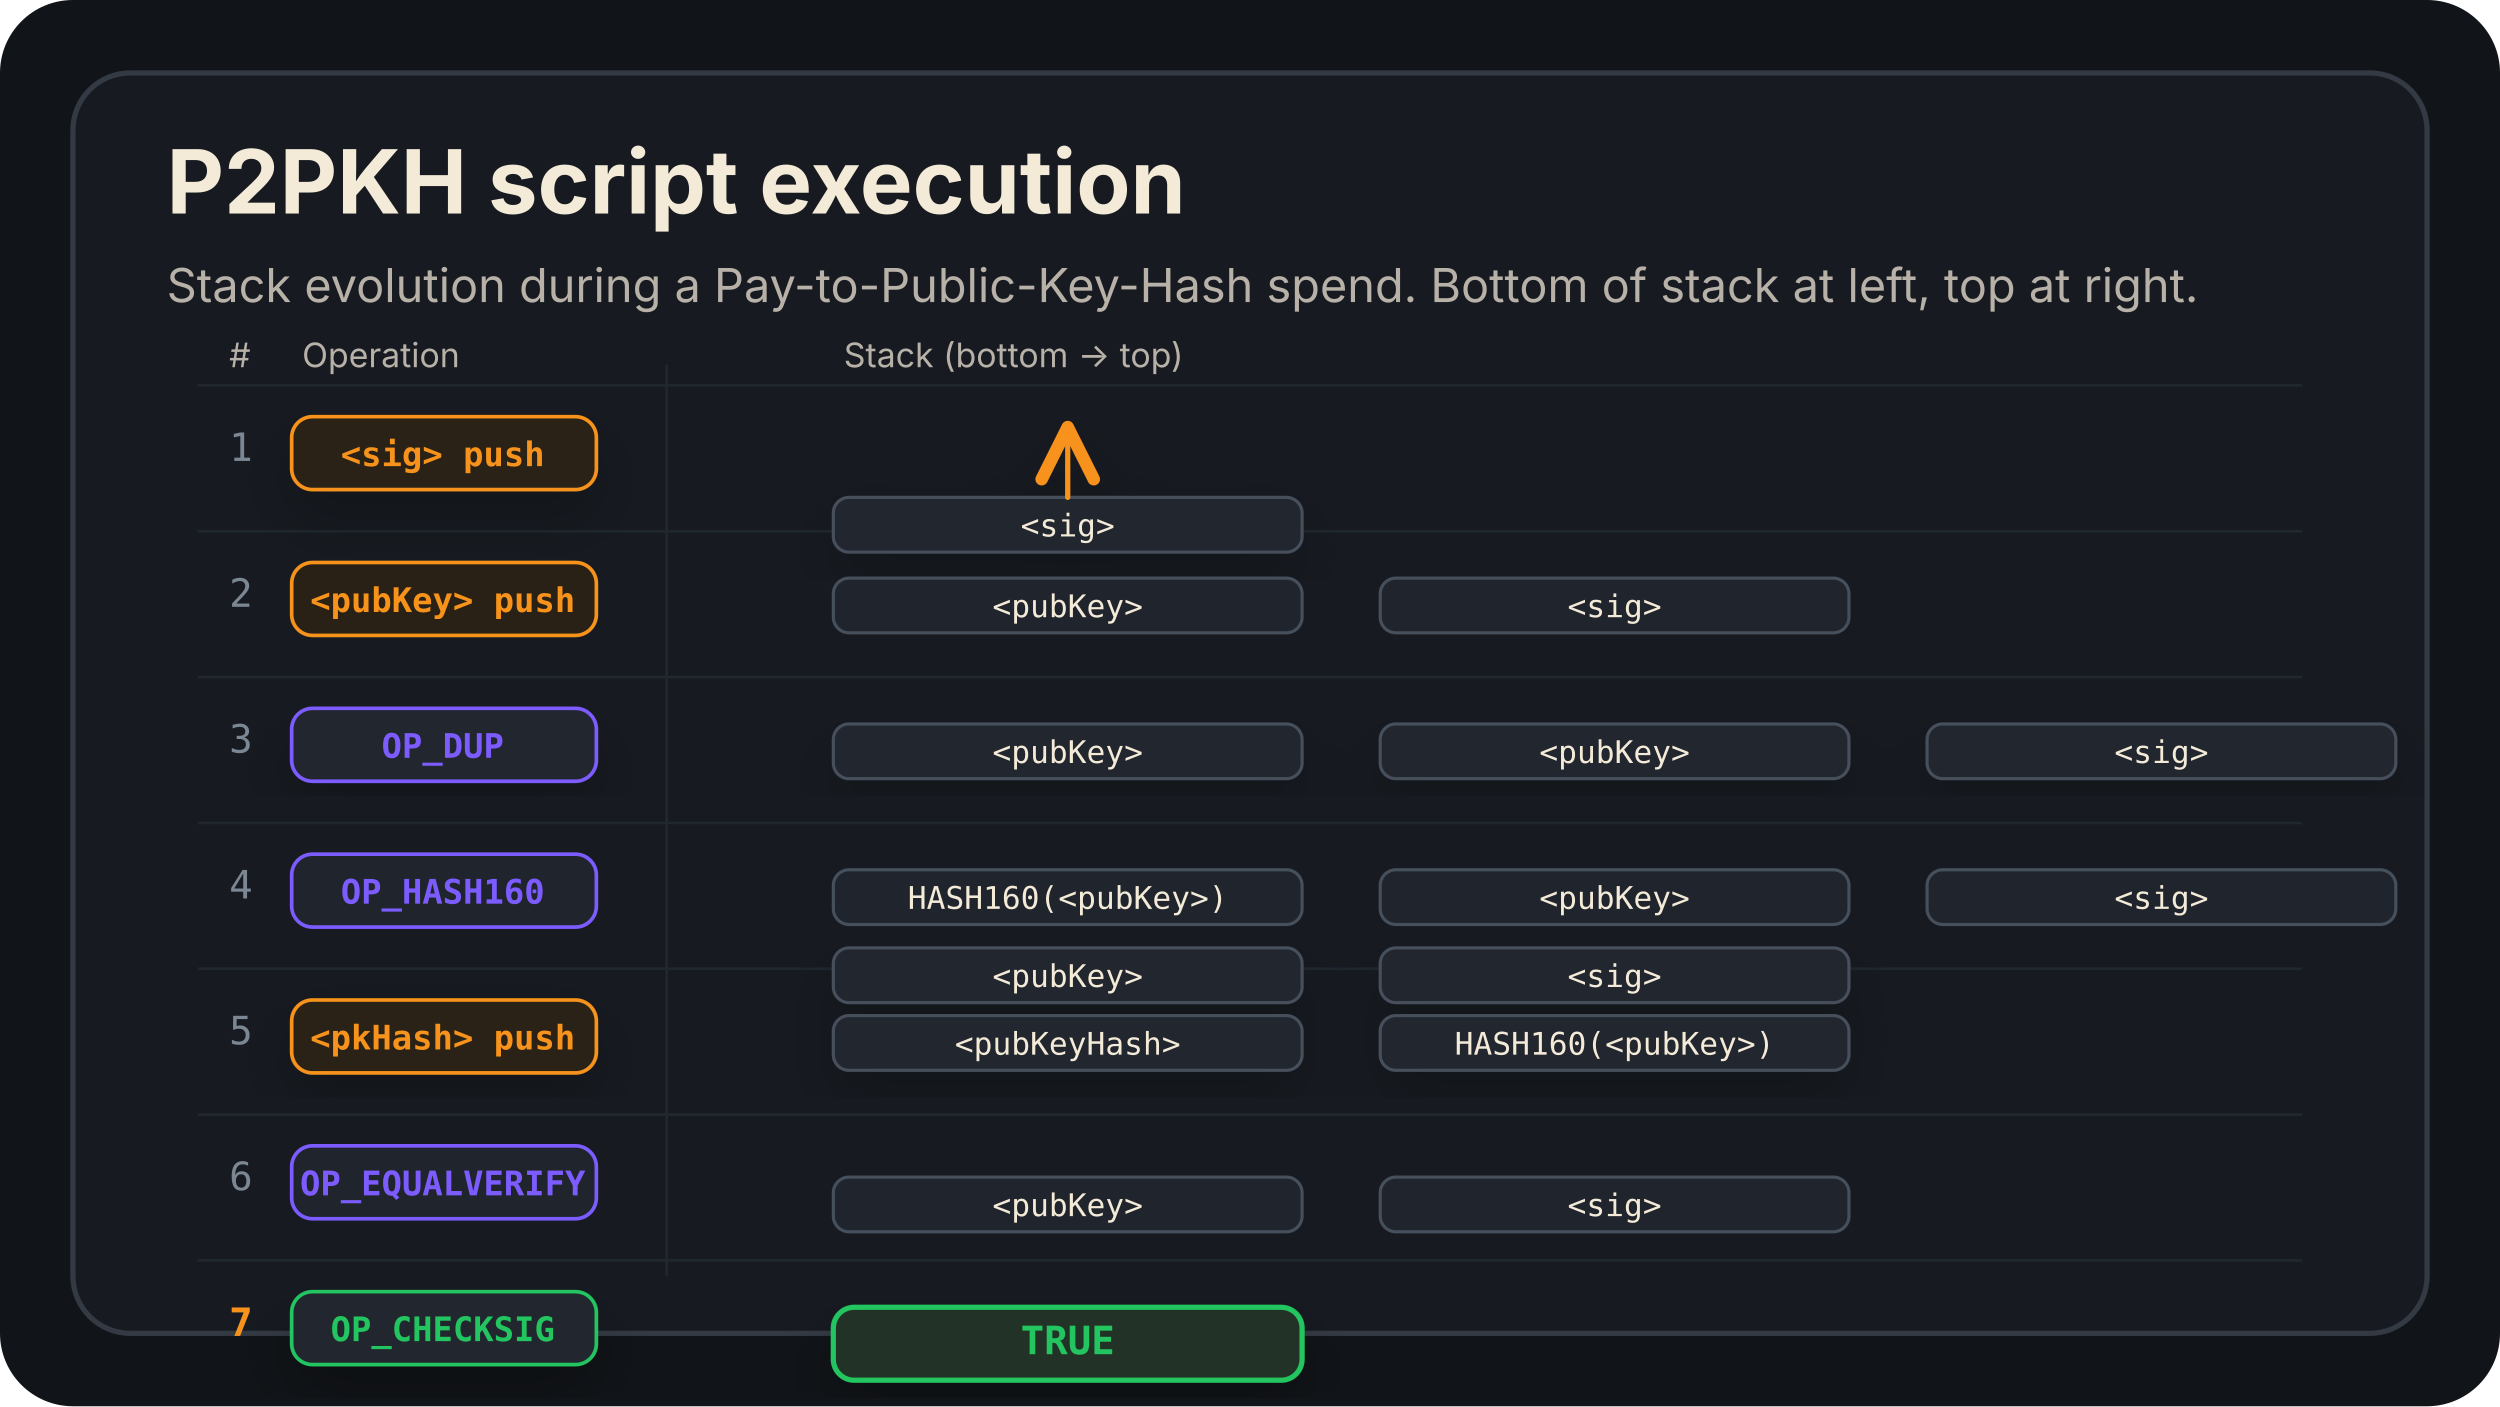
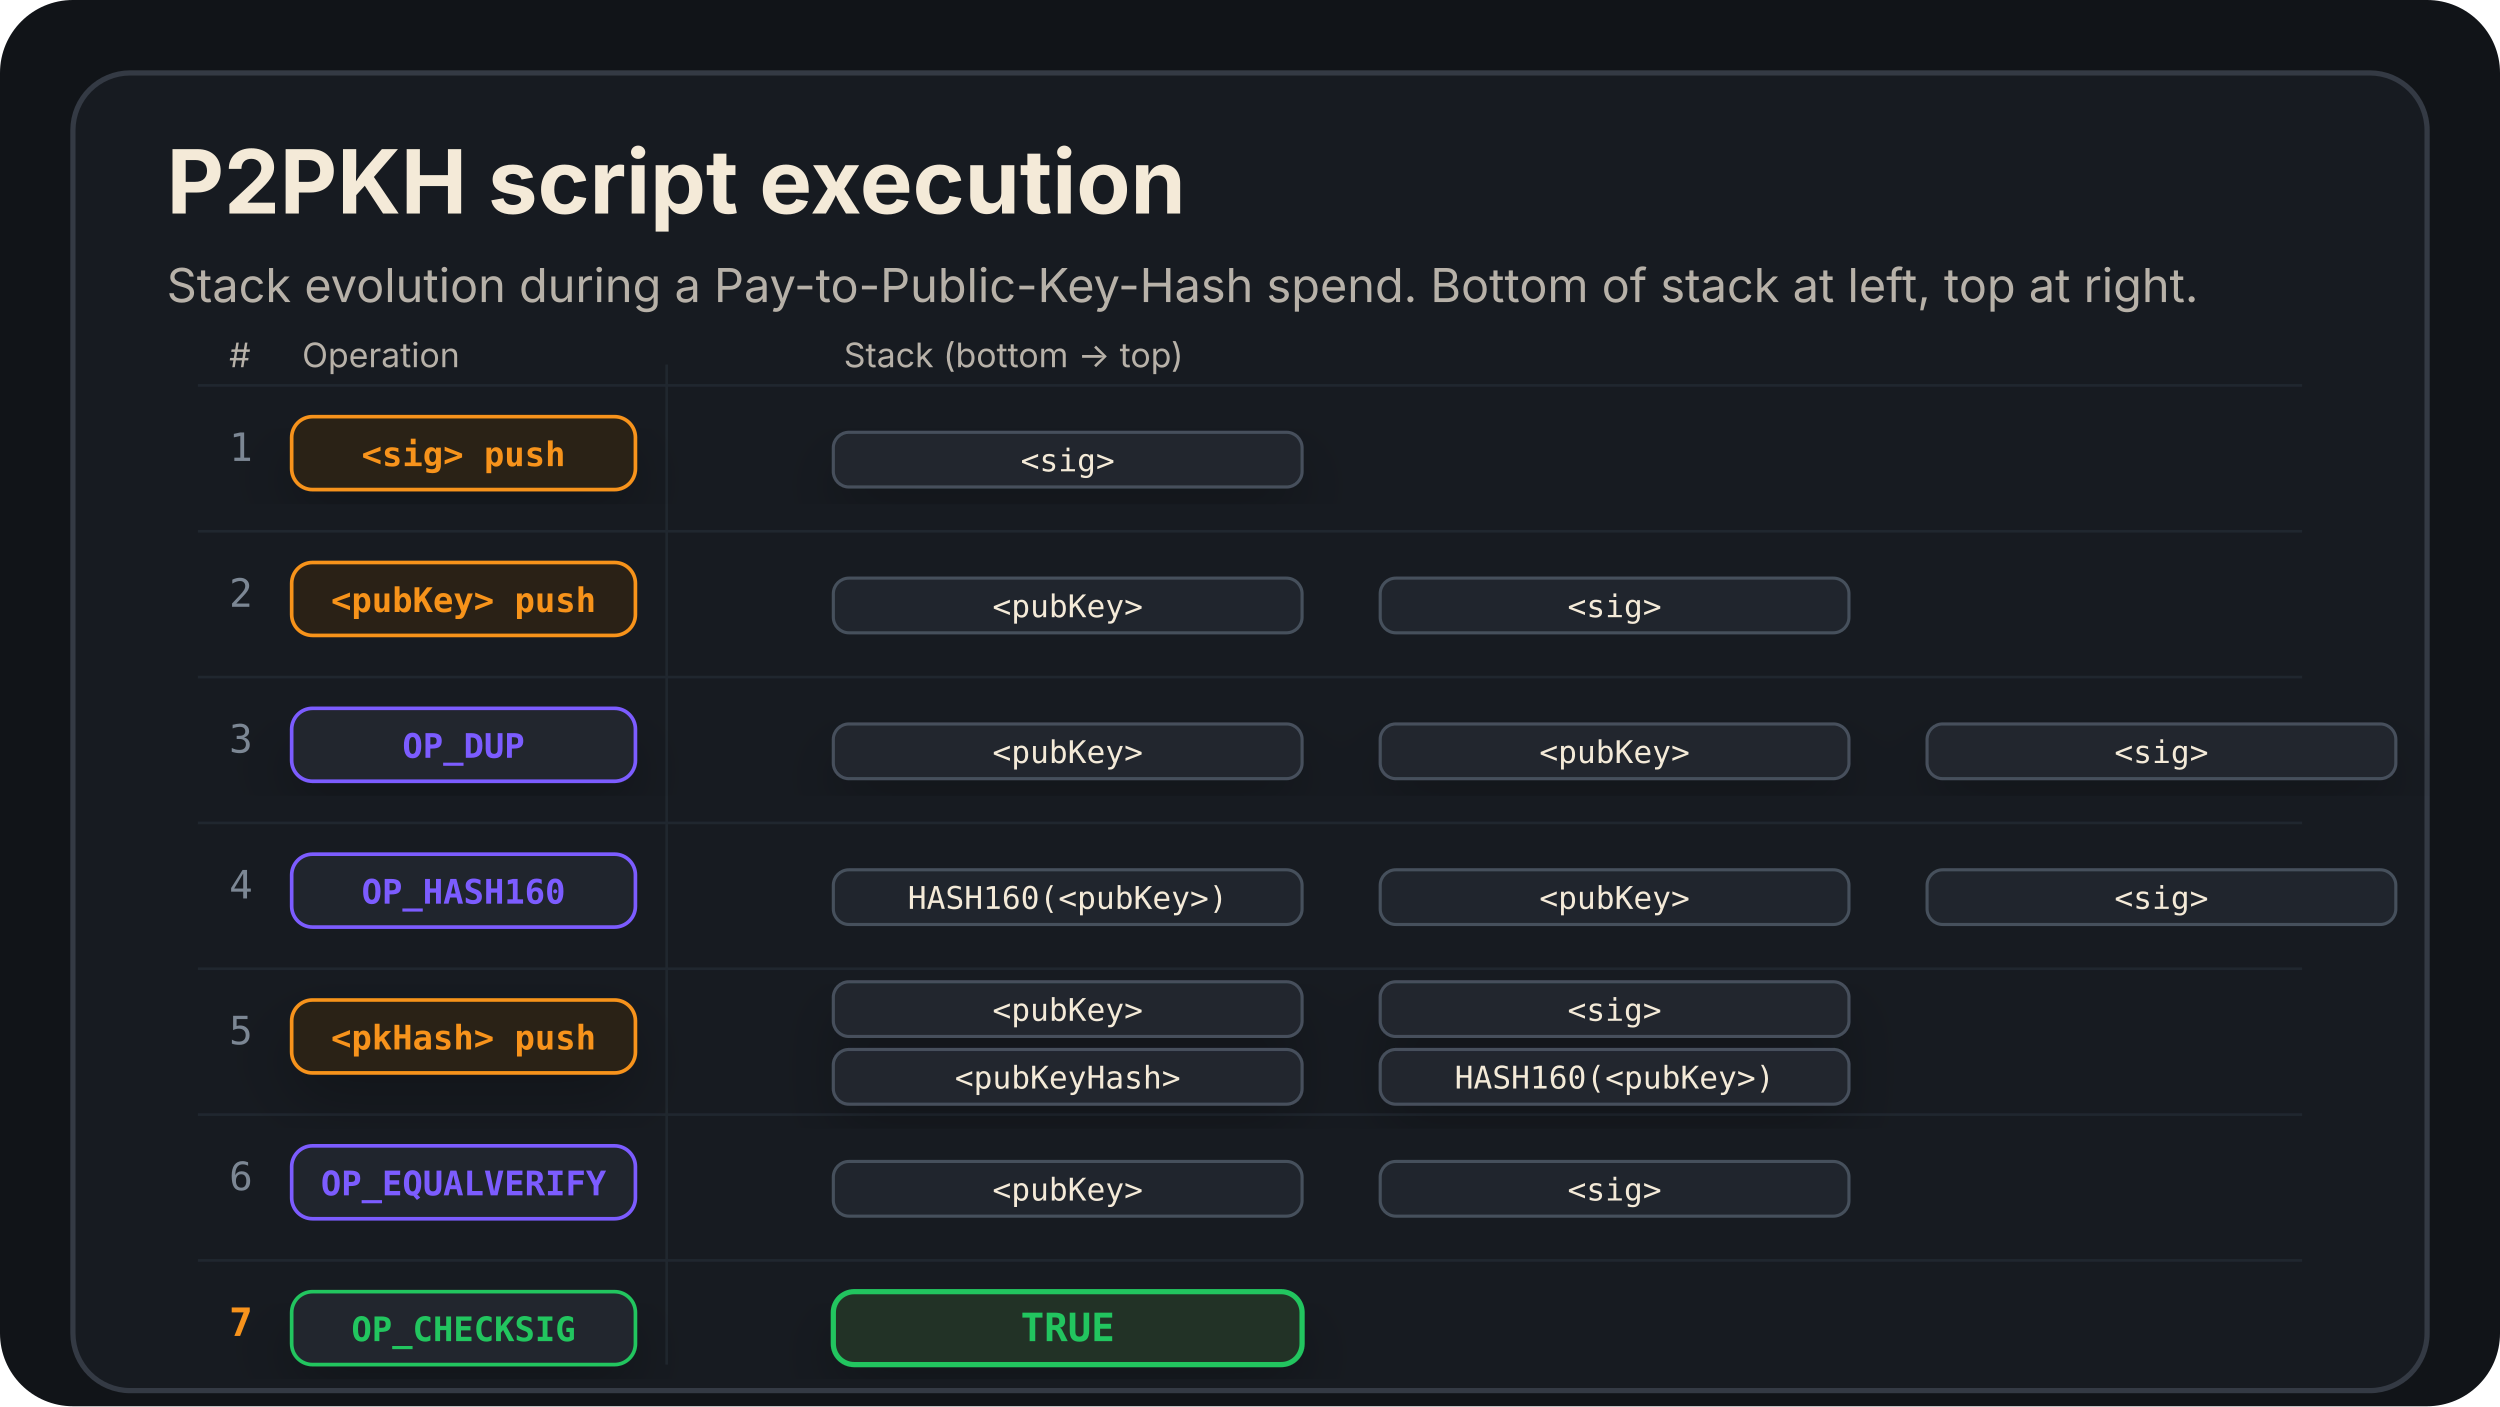
<svg xmlns="http://www.w3.org/2000/svg" width="960" height="540" viewBox="0 0 960 540" fill="none" role="img" aria-labelledby="title desc">
  <defs>
-     <marker id="arrow-orange" markerWidth="14" markerHeight="14" refX="10" refY="7" orient="auto">
+     <marker id="arrow-orange" markerWidth="14" markerHeight="14" refX="10" refY="7" orient="auto" markerUnits="userSpaceOnUse">
      <path d="M2 2L12 7L2 12" fill="none" stroke="#F7931A" stroke-width="2.4" stroke-linecap="round" stroke-linejoin="round" />
    </marker>
    <filter id="soft" x="-20%" y="-20%" width="140%" height="140%">
      <feDropShadow dx="0" dy="10" stdDeviation="12" flood-color="#000000" flood-opacity="0.24" />
    </filter>
  </defs>
  <rect width="960" height="540" rx="28" fill="#111418" />
-   <rect x="28" y="28" width="904" height="484" rx="22" fill="#171B21" stroke="#343A44" stroke-width="2" />
+   <rect x="28" y="28" width="904" height="506" rx="22" fill="#171B21" stroke="#343A44" stroke-width="2" />
  <text x="64" y="82" fill="#F4EAD8" font-family="Inter, Arial, sans-serif" font-size="34" font-weight="700">P2PKH script execution</text>
  <text x="64" y="116" fill="#B7B1A8" font-family="Inter, Arial, sans-serif" font-size="18">Stack evolution during a Pay-to-Public-Key-Hash spend. Bottom of stack at left, top at right.</text>
  <g stroke="#28313B" stroke-width="1" opacity="0.55">
    <path d="M76 148H884" />
    <path d="M76 204H884" />
    <path d="M76 260H884" />
    <path d="M76 316H884" />
    <path d="M76 372H884" />
    <path d="M76 428H884" />
    <path d="M76 484H884" />
-     <path d="M256 140V490" />
+     <path d="M256 140V524" />
  </g>
  <g font-family="Inter, Arial, sans-serif" fill="#B7B1A8" font-size="13">
    <text x="88" y="141">#</text>
    <text x="116" y="141">Operation</text>
    <text x="324" y="141">Stack (bottom → top)</text>
  </g>
  <g filter="url(#soft)">
    <text x="88" y="177" fill="#7C8794" font-family="JetBrains Mono, monospace" font-size="15">1</text>
-     <rect x="112" y="160" width="117" height="28" rx="8" fill="#2A2116" stroke="#F7931A" stroke-width="1.4" />
-     <text x="170" y="179" text-anchor="middle" fill="#F7931A" font-family="JetBrains Mono, monospace" font-size="13" font-weight="700">&lt;sig&gt; push</text>
-     <rect x="320" y="191" width="180" height="21" rx="6" fill="#20252D" stroke="#46505C" stroke-width="1.2" />
-     <text x="410" y="206" text-anchor="middle" fill="#F4EAD8" font-family="JetBrains Mono, monospace" font-size="12">&lt;sig&gt;</text>
-     <path d="M410 191V168" stroke="#F7931A" stroke-width="2" stroke-linecap="round" marker-end="url(#arrow-orange)" />
+     <rect x="112" y="160" width="132" height="28" rx="8" fill="#2A2116" stroke="#F7931A" stroke-width="1.4" />
+     <text x="178" y="179" text-anchor="middle" fill="#F7931A" font-family="JetBrains Mono, monospace" font-size="13" font-weight="700">&lt;sig&gt; push</text>
+     <rect x="320" y="166" width="180" height="21" rx="6" fill="#20252D" stroke="#46505C" stroke-width="1.2" />
+     <text x="410" y="181" text-anchor="middle" fill="#F4EAD8" font-family="JetBrains Mono, monospace" font-size="12">&lt;sig&gt;</text>
  </g>
  <g>
    <text x="88" y="233" fill="#7C8794" font-family="JetBrains Mono, monospace" font-size="15">2</text>
-     <rect x="112" y="216" width="117" height="28" rx="8" fill="#2A2116" stroke="#F7931A" stroke-width="1.4" />
-     <text x="170" y="235" text-anchor="middle" fill="#F7931A" font-family="JetBrains Mono, monospace" font-size="13" font-weight="700">&lt;pubKey&gt; push</text>
+     <rect x="112" y="216" width="132" height="28" rx="8" fill="#2A2116" stroke="#F7931A" stroke-width="1.4" />
+     <text x="178" y="235" text-anchor="middle" fill="#F7931A" font-family="JetBrains Mono, monospace" font-size="13" font-weight="700">&lt;pubKey&gt; push</text>
    <rect x="320" y="222" width="180" height="21" rx="6" fill="#20252D" stroke="#46505C" stroke-width="1.2" />
    <text x="410" y="237" text-anchor="middle" fill="#F4EAD8" font-family="JetBrains Mono, monospace" font-size="12">&lt;pubKey&gt;</text>
    <rect x="530" y="222" width="180" height="21" rx="6" fill="#20252D" stroke="#46505C" stroke-width="1.2" />
    <text x="620" y="237" text-anchor="middle" fill="#F4EAD8" font-family="JetBrains Mono, monospace" font-size="12">&lt;sig&gt;</text>
  </g>
  <g filter="url(#soft)">
    <text x="88" y="289" fill="#7C8794" font-family="JetBrains Mono, monospace" font-size="15">3</text>
-     <rect x="112" y="272" width="117" height="28" rx="8" fill="#20252D" stroke="#7C5CFF" stroke-width="1.4" />
-     <text x="170" y="291" text-anchor="middle" fill="#7C5CFF" font-family="JetBrains Mono, monospace" font-size="13" font-weight="700">OP_DUP</text>
+     <rect x="112" y="272" width="132" height="28" rx="8" fill="#20252D" stroke="#7C5CFF" stroke-width="1.4" />
+     <text x="178" y="291" text-anchor="middle" fill="#7C5CFF" font-family="JetBrains Mono, monospace" font-size="13" font-weight="700">OP_DUP</text>
    <rect x="320" y="278" width="180" height="21" rx="6" fill="#20252D" stroke="#46505C" stroke-width="1.2" />
    <text x="410" y="293" text-anchor="middle" fill="#F4EAD8" font-family="JetBrains Mono, monospace" font-size="12">&lt;pubKey&gt;</text>
    <rect x="530" y="278" width="180" height="21" rx="6" fill="#20252D" stroke="#46505C" stroke-width="1.2" />
    <text x="620" y="293" text-anchor="middle" fill="#F4EAD8" font-family="JetBrains Mono, monospace" font-size="12">&lt;pubKey&gt;</text>
    <rect x="740" y="278" width="180" height="21" rx="6" fill="#20252D" stroke="#46505C" stroke-width="1.2" />
    <text x="830" y="293" text-anchor="middle" fill="#F4EAD8" font-family="JetBrains Mono, monospace" font-size="12">&lt;sig&gt;</text>
  </g>
  <g>
    <text x="88" y="345" fill="#7C8794" font-family="JetBrains Mono, monospace" font-size="15">4</text>
-     <rect x="112" y="328" width="117" height="28" rx="8" fill="#20252D" stroke="#7C5CFF" stroke-width="1.4" />
-     <text x="170" y="347" text-anchor="middle" fill="#7C5CFF" font-family="JetBrains Mono, monospace" font-size="13" font-weight="700">OP_HASH160</text>
+     <rect x="112" y="328" width="132" height="28" rx="8" fill="#20252D" stroke="#7C5CFF" stroke-width="1.4" />
+     <text x="178" y="347" text-anchor="middle" fill="#7C5CFF" font-family="JetBrains Mono, monospace" font-size="13" font-weight="700">OP_HASH160</text>
    <rect x="320" y="334" width="180" height="21" rx="6" fill="#20252D" stroke="#46505C" stroke-width="1.2" />
    <text x="410" y="349" text-anchor="middle" fill="#F4EAD8" font-family="JetBrains Mono, monospace" font-size="12">HASH160(&lt;pubKey&gt;)</text>
    <rect x="530" y="334" width="180" height="21" rx="6" fill="#20252D" stroke="#46505C" stroke-width="1.2" />
    <text x="620" y="349" text-anchor="middle" fill="#F4EAD8" font-family="JetBrains Mono, monospace" font-size="12">&lt;pubKey&gt;</text>
    <rect x="740" y="334" width="180" height="21" rx="6" fill="#20252D" stroke="#46505C" stroke-width="1.2" />
    <text x="830" y="349" text-anchor="middle" fill="#F4EAD8" font-family="JetBrains Mono, monospace" font-size="12">&lt;sig&gt;</text>
  </g>
  <g filter="url(#soft)">
    <text x="88" y="401" fill="#7C8794" font-family="JetBrains Mono, monospace" font-size="15">5</text>
-     <rect x="112" y="384" width="117" height="28" rx="8" fill="#2A2116" stroke="#F7931A" stroke-width="1.4" />
-     <text x="170" y="403" text-anchor="middle" fill="#F7931A" font-family="JetBrains Mono, monospace" font-size="13" font-weight="700">&lt;pkHash&gt; push</text>
-     <rect x="320" y="390" width="180" height="21" rx="6" fill="#20252D" stroke="#46505C" stroke-width="1.2" />
-     <text x="410" y="405" text-anchor="middle" fill="#F4EAD8" font-family="JetBrains Mono, monospace" font-size="12">&lt;pubKeyHash&gt;</text>
-     <rect x="530" y="390" width="180" height="21" rx="6" fill="#20252D" stroke="#46505C" stroke-width="1.2" />
-     <text x="620" y="405" text-anchor="middle" fill="#F4EAD8" font-family="JetBrains Mono, monospace" font-size="12">HASH160(&lt;pubKey&gt;)</text>
-     <rect x="320" y="364" width="180" height="21" rx="6" fill="#20252D" stroke="#46505C" stroke-width="1.2" />
-     <text x="410" y="379" text-anchor="middle" fill="#F4EAD8" font-family="JetBrains Mono, monospace" font-size="12">&lt;pubKey&gt;</text>
-     <rect x="530" y="364" width="180" height="21" rx="6" fill="#20252D" stroke="#46505C" stroke-width="1.2" />
-     <text x="620" y="379" text-anchor="middle" fill="#F4EAD8" font-family="JetBrains Mono, monospace" font-size="12">&lt;sig&gt;</text>
+     <rect x="112" y="384" width="132" height="28" rx="8" fill="#2A2116" stroke="#F7931A" stroke-width="1.4" />
+     <text x="178" y="403" text-anchor="middle" fill="#F7931A" font-family="JetBrains Mono, monospace" font-size="13" font-weight="700">&lt;pkHash&gt; push</text>
+     <rect x="320" y="403" width="180" height="21" rx="6" fill="#20252D" stroke="#46505C" stroke-width="1.2" />
+     <text x="410" y="418" text-anchor="middle" fill="#F4EAD8" font-family="JetBrains Mono, monospace" font-size="12">&lt;pubKeyHash&gt;</text>
+     <rect x="530" y="403" width="180" height="21" rx="6" fill="#20252D" stroke="#46505C" stroke-width="1.2" />
+     <text x="620" y="418" text-anchor="middle" fill="#F4EAD8" font-family="JetBrains Mono, monospace" font-size="12">HASH160(&lt;pubKey&gt;)</text>
+     <rect x="320" y="377" width="180" height="21" rx="6" fill="#20252D" stroke="#46505C" stroke-width="1.2" />
+     <text x="410" y="392" text-anchor="middle" fill="#F4EAD8" font-family="JetBrains Mono, monospace" font-size="12">&lt;pubKey&gt;</text>
+     <rect x="530" y="377" width="180" height="21" rx="6" fill="#20252D" stroke="#46505C" stroke-width="1.2" />
+     <text x="620" y="392" text-anchor="middle" fill="#F4EAD8" font-family="JetBrains Mono, monospace" font-size="12">&lt;sig&gt;</text>
  </g>
  <g>
    <text x="88" y="457" fill="#7C8794" font-family="JetBrains Mono, monospace" font-size="15">6</text>
-     <rect x="112" y="440" width="117" height="28" rx="8" fill="#20252D" stroke="#7C5CFF" stroke-width="1.4" />
-     <text x="170" y="459" text-anchor="middle" fill="#7C5CFF" font-family="JetBrains Mono, monospace" font-size="13" font-weight="700">OP_EQUALVERIFY</text>
-     <rect x="320" y="452" width="180" height="21" rx="6" fill="#20252D" stroke="#46505C" stroke-width="1.2" />
-     <text x="410" y="467" text-anchor="middle" fill="#F4EAD8" font-family="JetBrains Mono, monospace" font-size="12">&lt;pubKey&gt;</text>
-     <rect x="530" y="452" width="180" height="21" rx="6" fill="#20252D" stroke="#46505C" stroke-width="1.2" />
-     <text x="620" y="467" text-anchor="middle" fill="#F4EAD8" font-family="JetBrains Mono, monospace" font-size="12">&lt;sig&gt;</text>
+     <rect x="112" y="440" width="132" height="28" rx="8" fill="#20252D" stroke="#7C5CFF" stroke-width="1.4" />
+     <text x="178" y="459" text-anchor="middle" fill="#7C5CFF" font-family="JetBrains Mono, monospace" font-size="13" font-weight="700">OP_EQUALVERIFY</text>
+     <rect x="320" y="446" width="180" height="21" rx="6" fill="#20252D" stroke="#46505C" stroke-width="1.2" />
+     <text x="410" y="461" text-anchor="middle" fill="#F4EAD8" font-family="JetBrains Mono, monospace" font-size="12">&lt;pubKey&gt;</text>
+     <rect x="530" y="446" width="180" height="21" rx="6" fill="#20252D" stroke="#46505C" stroke-width="1.2" />
+     <text x="620" y="461" text-anchor="middle" fill="#F4EAD8" font-family="JetBrains Mono, monospace" font-size="12">&lt;sig&gt;</text>
  </g>
  <g filter="url(#soft)">
    <text x="88" y="513" fill="#F7931A" font-family="JetBrains Mono, monospace" font-size="15" font-weight="700">7</text>
-     <rect x="112" y="496" width="117" height="28" rx="8" fill="#20252D" stroke="#22C55E" stroke-width="1.4" />
-     <text x="170" y="515" text-anchor="middle" fill="#22C55E" font-family="JetBrains Mono, monospace" font-size="13" font-weight="700">OP_CHECKSIG</text>
-     <rect x="320" y="502" width="180" height="28" rx="8" fill="#203327" stroke="#22C55E" stroke-width="2" />
-     <text x="410" y="520" text-anchor="middle" fill="#22C55E" font-family="JetBrains Mono, monospace" font-size="15" font-weight="700">TRUE</text>
+     <rect x="112" y="496" width="132" height="28" rx="8" fill="#20252D" stroke="#22C55E" stroke-width="1.4" />
+     <text x="178" y="515" text-anchor="middle" fill="#22C55E" font-family="JetBrains Mono, monospace" font-size="13" font-weight="700">OP_CHECKSIG</text>
+     <rect x="320" y="496" width="180" height="28" rx="8" fill="#203327" stroke="#22C55E" stroke-width="2" />
+     <text x="410" y="515" text-anchor="middle" fill="#22C55E" font-family="JetBrains Mono, monospace" font-size="15" font-weight="700">TRUE</text>
  </g>
</svg>
